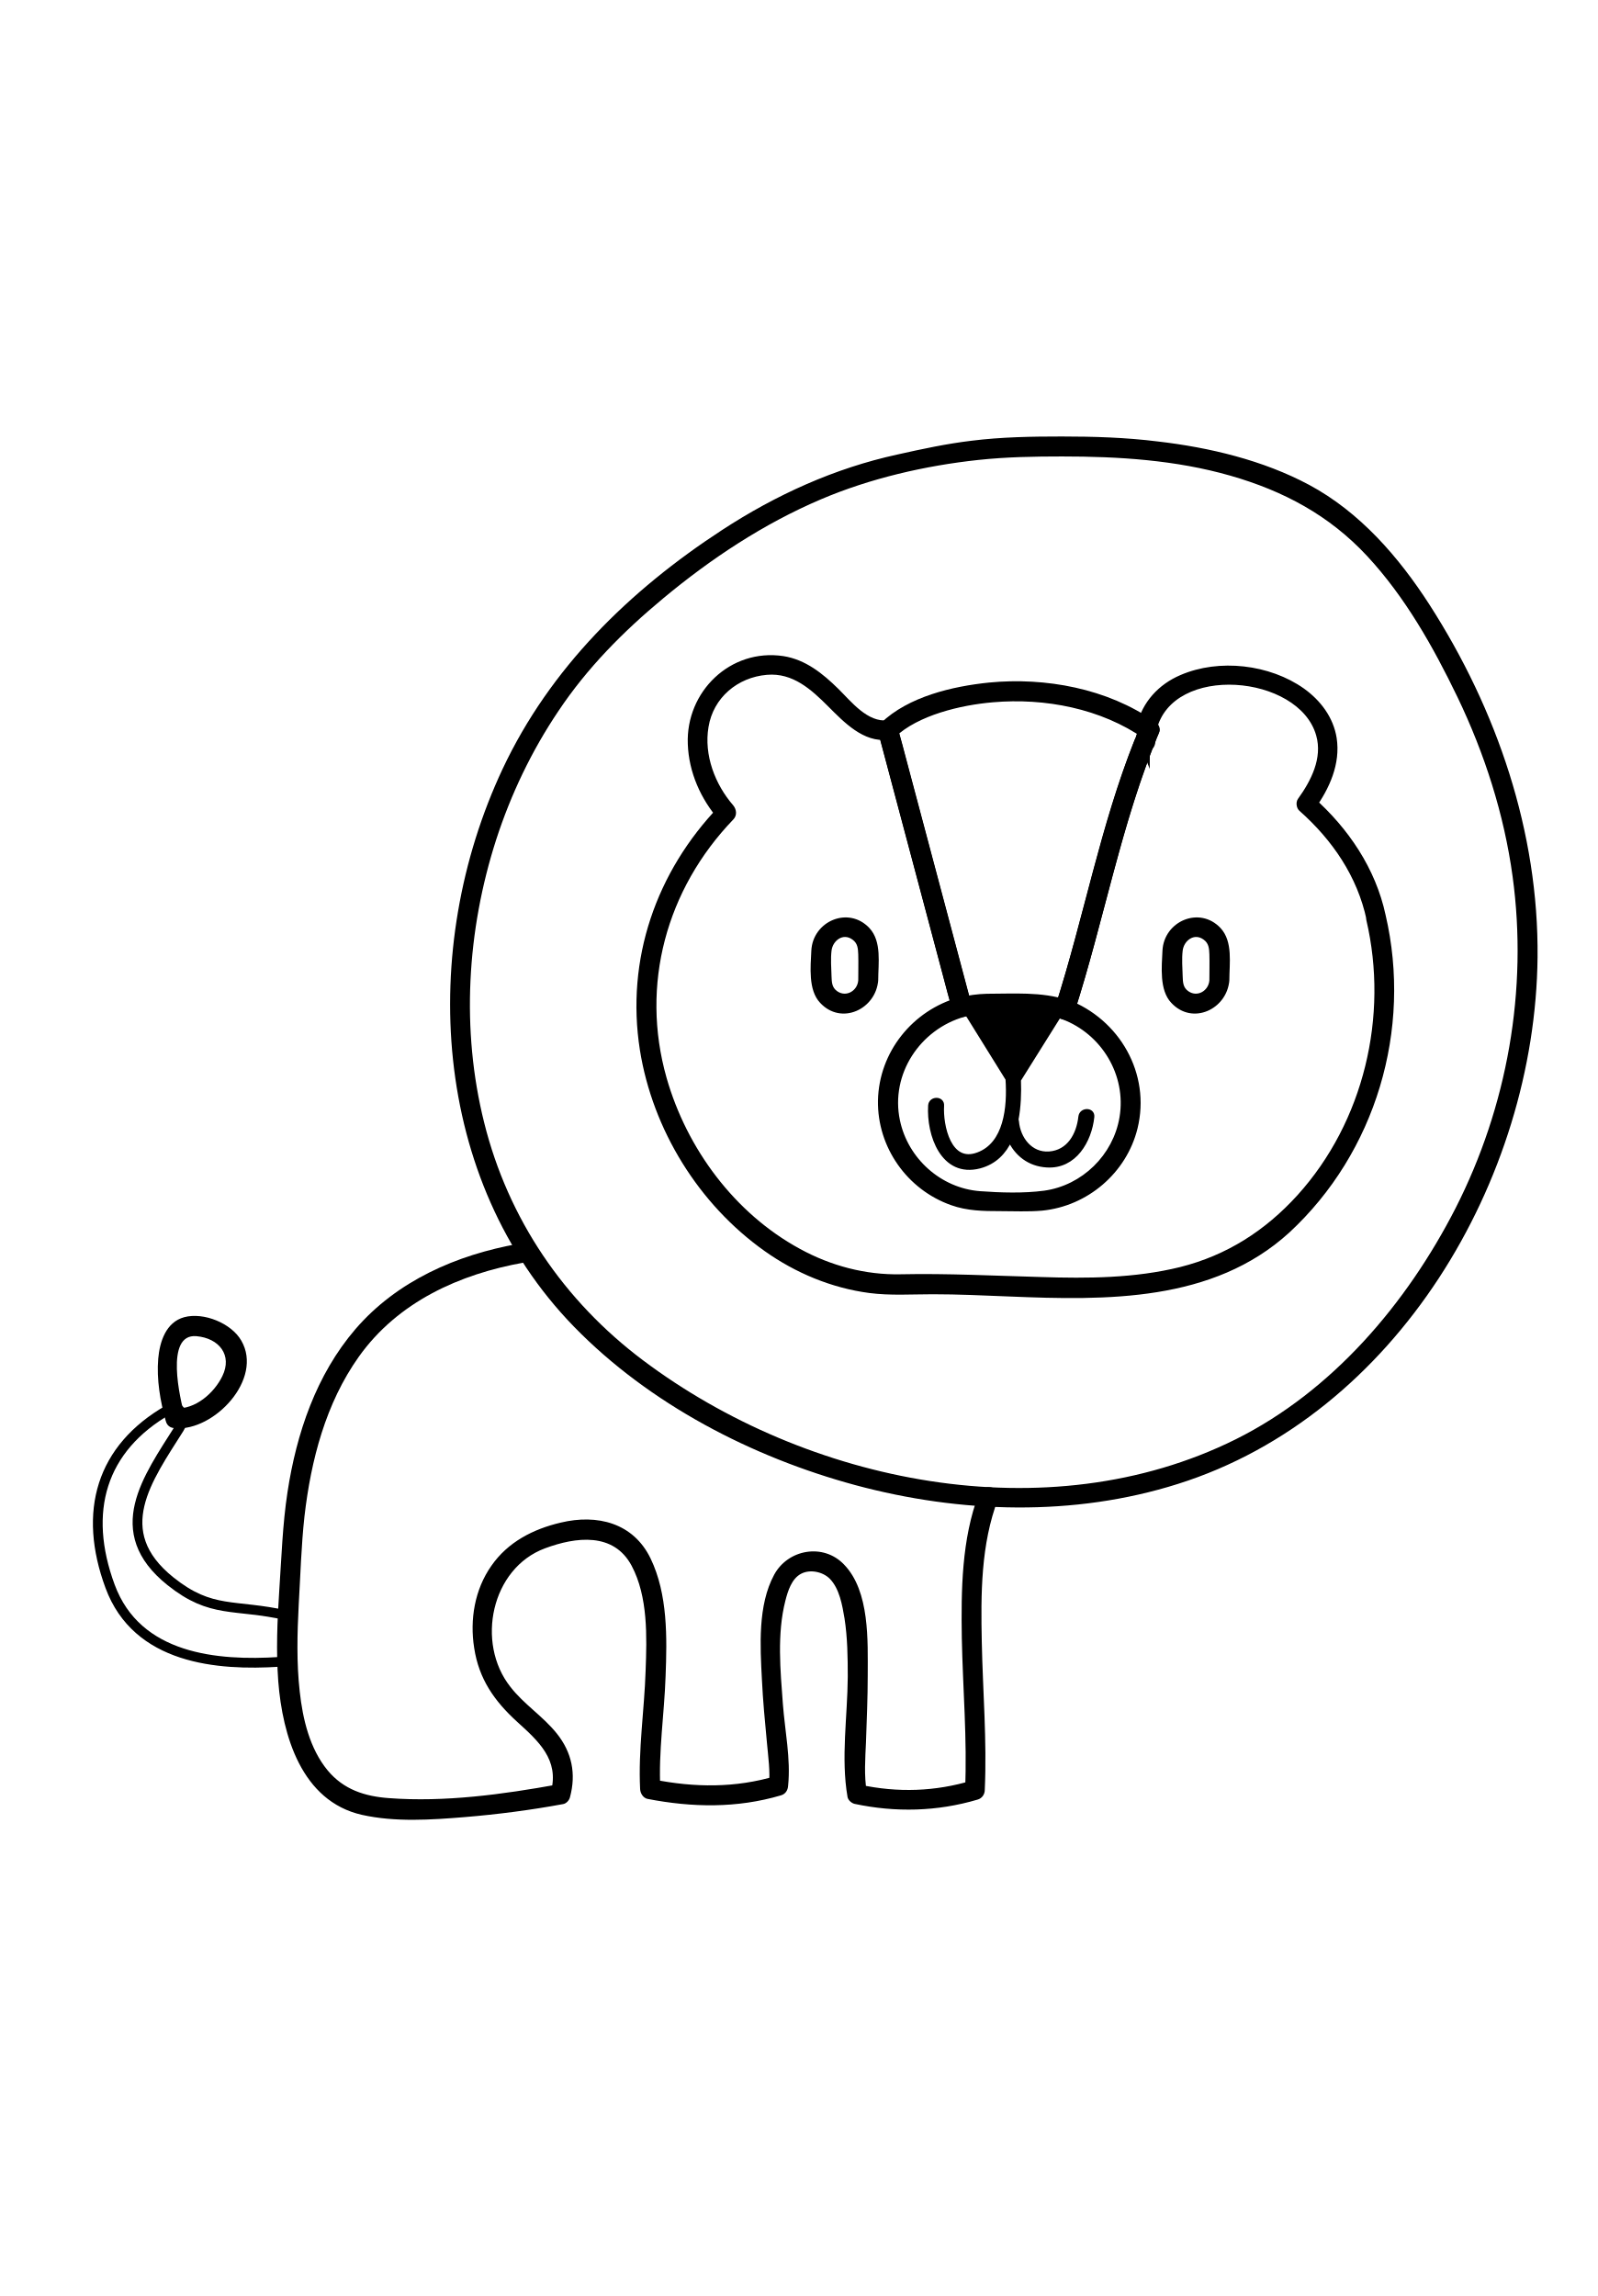
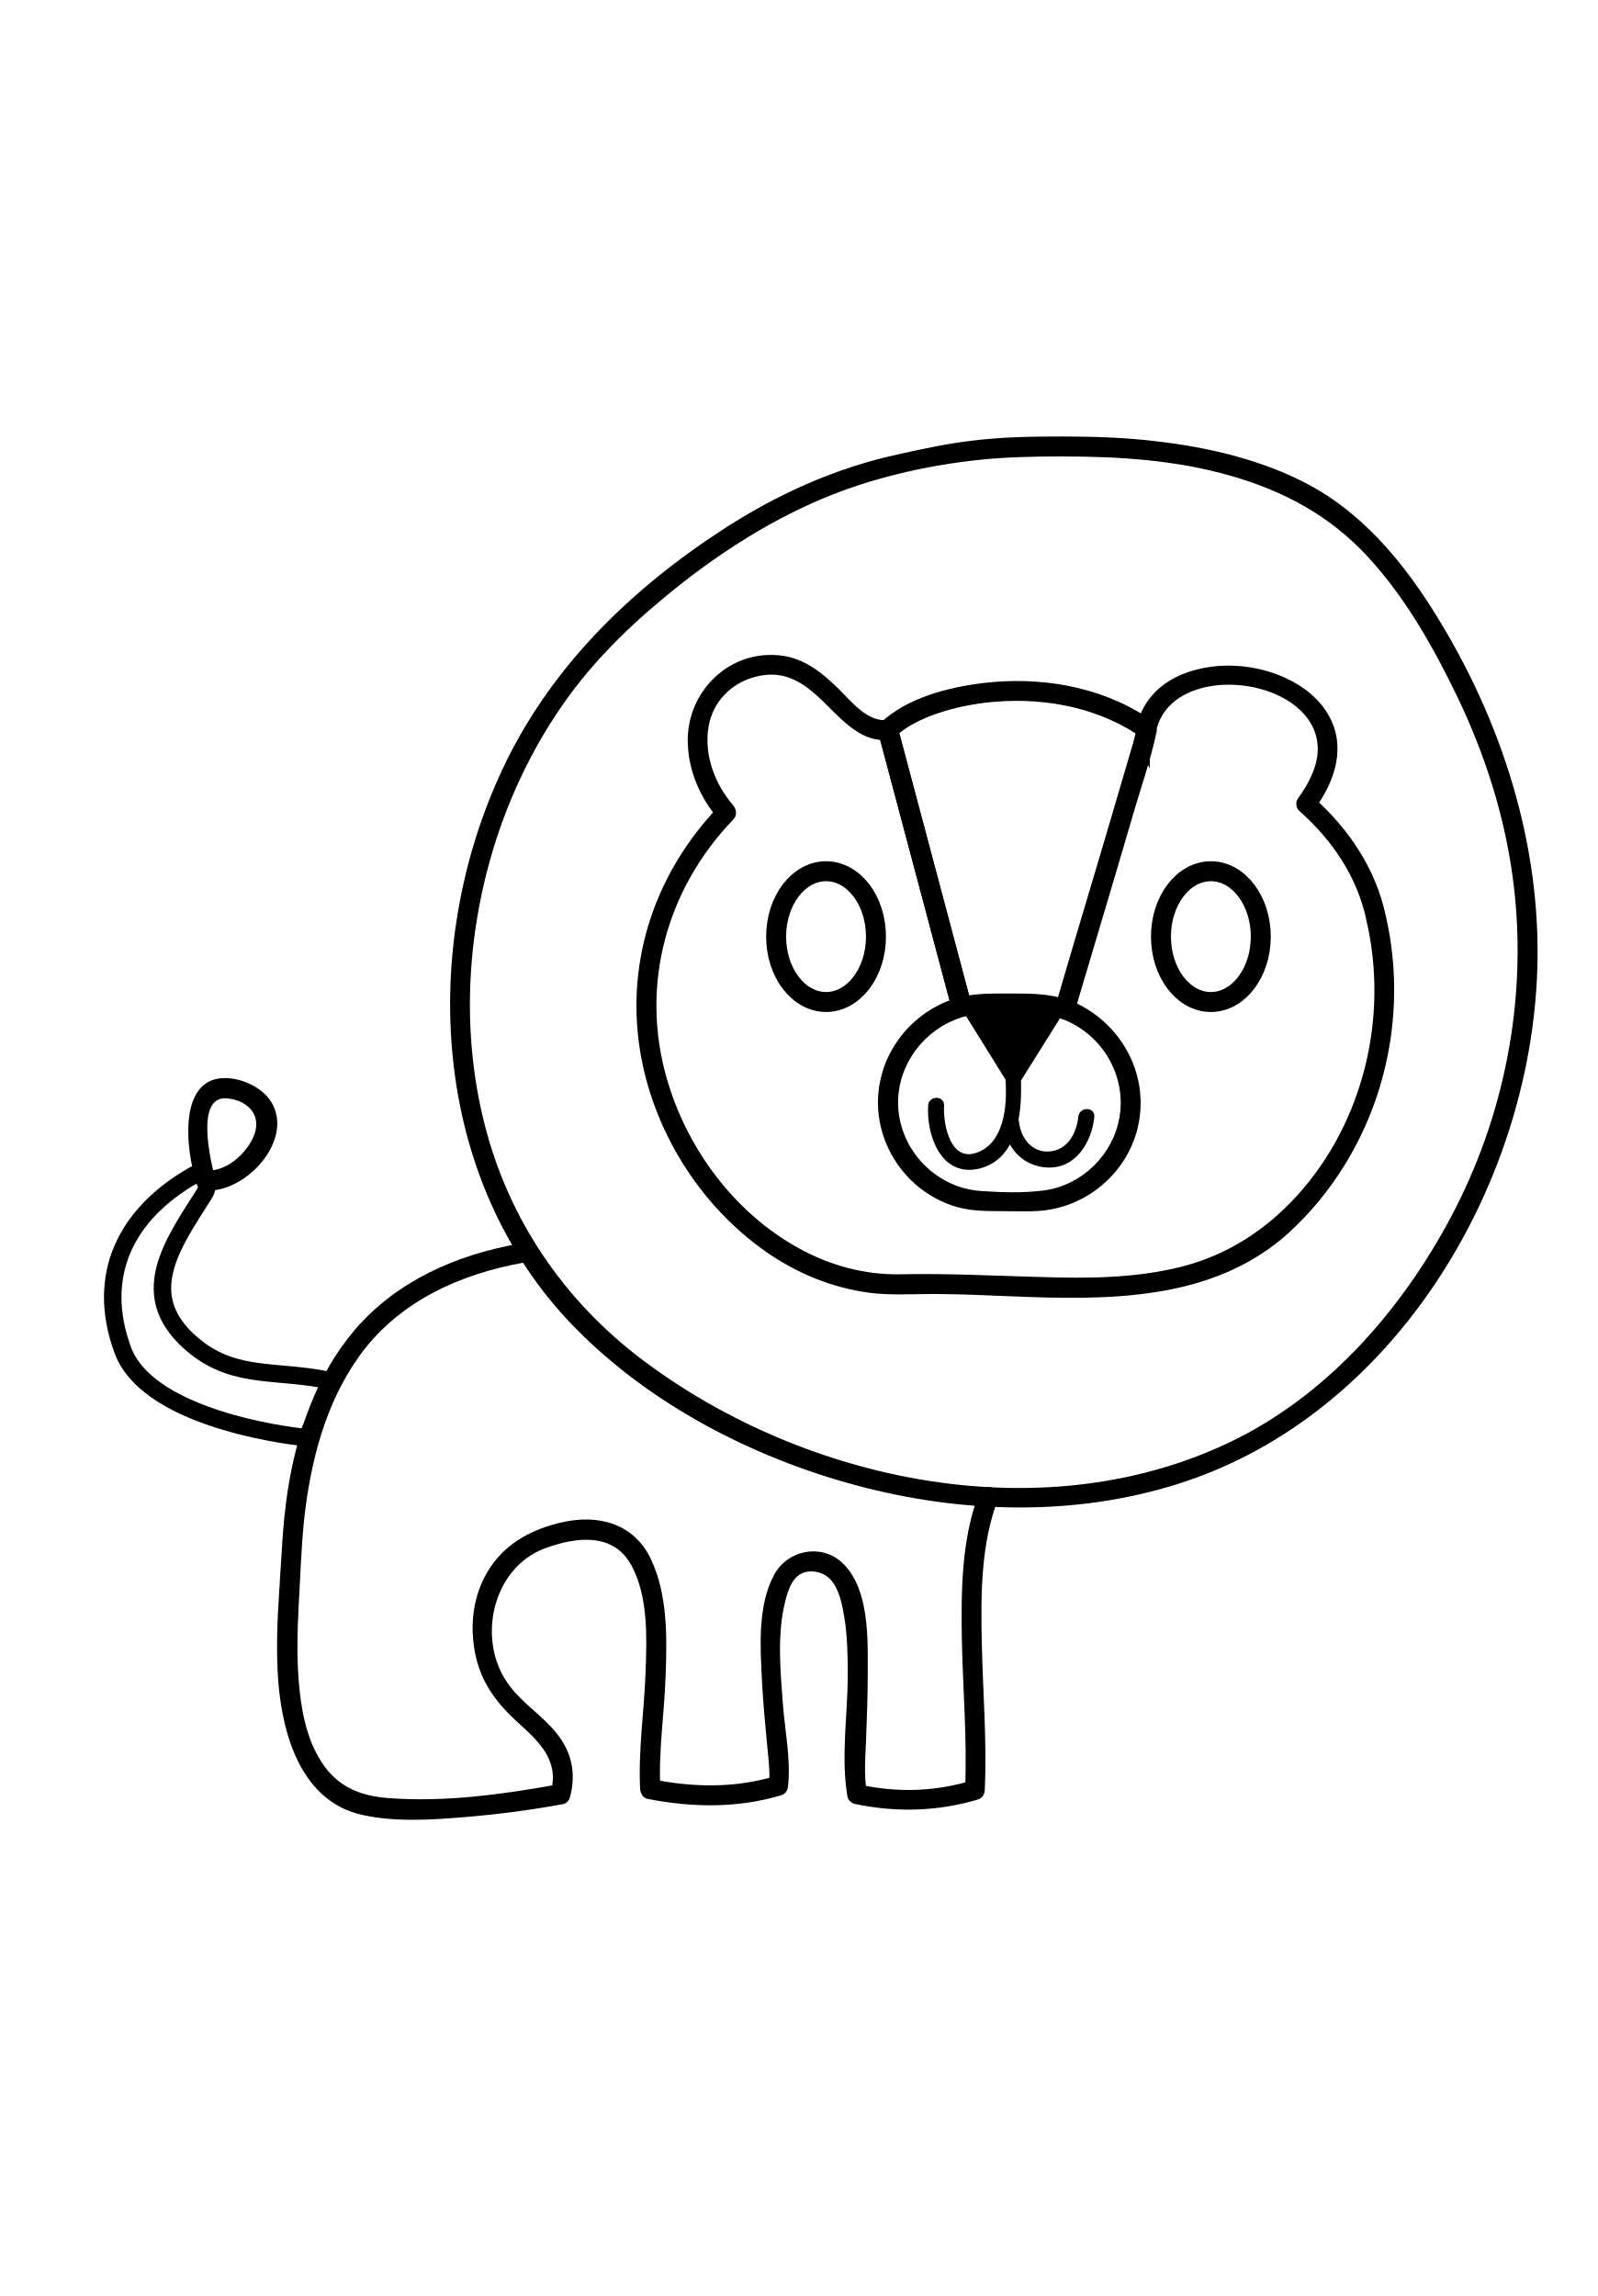
<svg xmlns="http://www.w3.org/2000/svg" version="1.1" id="Layer_1" x="0px" y="0px" viewBox="0 0 640 920" enable-background="new 0 0 640 920" xml:space="preserve">
  <g>
    <g>
      <path d="M207.7,498.4c-24.7,4.4-48.6,14.8-65.3,34.2c-15.7,18.3-23.6,41.7-27.2,65.3c-2,13.1-2.4,26.2-3.3,39.4    c-0.8,12.1-1.3,24.3-0.4,36.4c1.7,21.7,9.3,48,33.5,53.5c13.4,3,27.8,2,41.3,0.9c13.2-1.1,26.3-2.8,39.3-5.2    c1.3-0.2,2.5-1.5,2.8-2.8c2.5-9.3,0.8-17.9-5.3-25.5c-5.5-6.9-13.2-11.7-18.6-18.7c-13.9-17.6-7.7-47.5,13.9-55.5    c12.4-4.6,27.5-6.5,34.7,7c6.6,12.4,6.1,28.5,5.6,42c-0.5,15.8-3,31.7-2.2,47.5c0.1,1.7,1.2,3.5,2.9,3.9c18,3.5,35.9,3.8,53.5-1.4    c1.8-0.5,2.8-2,2.9-3.9c1.1-10.7-1.3-22.1-2.1-32.7c-1-13.5-2.4-28.1,1-41.4c1-3.9,2.5-8.8,6.3-10.8c3.6-1.9,8.7-0.8,11.5,2    c3.9,4,5,10.6,5.9,15.9c1.2,7.7,1.3,15.6,1.3,23.4c-0.1,15.8-2.8,32.5-0.1,48.1c0.2,1.3,1.6,2.5,2.8,2.8    c16.5,3.5,33.1,3.1,49.3-1.7c1.8-0.5,2.9-2.1,2.9-3.9c0.9-19.8-0.8-39.6-1.2-59.3c-0.4-19.1-0.4-39.1,6.5-57.2    c1.8-4.8-5.9-6.9-7.7-2.1c-6.9,18.2-7.1,38.6-6.8,57.8c0.4,20.3,2.2,40.6,1.3,60.9c1-1.3,2-2.6,2.9-3.9c-14.8,4.5-29.9,5-45.1,1.7    c0.9,0.9,1.9,1.9,2.8,2.8c-1.1-6.4-0.6-13.3-0.3-19.8c0.3-8.9,0.7-17.9,0.7-26.8c0-13.7,0.9-33.7-9.5-44.4    c-8.3-8.7-22.5-6.1-28,4.1c-6.6,12.2-5.6,28.6-4.9,42c0.4,8.4,1.2,16.8,2,25.2c0.5,5.7,1.4,11.6,0.8,17.3c1-1.3,2-2.6,2.9-3.9    c-16.3,4.9-32.7,4.7-49.3,1.4c1,1.3,2,2.6,2.9,3.9c-0.8-15,1.6-30.2,2.1-45.2c0.6-15.5,0.9-32.9-6-47.2    c-6.9-14.3-21.4-17.9-36-14.4c-11.1,2.6-21.2,7.8-27.8,17.3c-6.7,9.5-8.7,21.6-6.9,32.9c1.9,12.5,8.1,21.3,17.2,29.6    c8.6,7.8,16.9,15.2,13.6,27.9c0.9-0.9,1.9-1.9,2.8-2.8c-22.1,4-45.4,7.2-67.8,5.5c-9.6-0.7-18.1-3.4-24.5-11.1    c-7.2-8.7-10-20.6-11.2-31.6c-1.3-11.6-1-23.3-0.4-34.9c0.7-11.8,1-23.5,2.3-35.3c2.6-22.5,8.5-45.3,21.8-64    c15.6-21.9,40.3-33.1,66.2-37.7C214.9,505.2,212.8,497.5,207.7,498.4L207.7,498.4z" />
    </g>
  </g>
  <g>
-     <path fill="none" stroke="#000000" stroke-width="3.902" stroke-miterlimit="10" d="M115,647.3c-21.3-4.8-30.2-0.5-46.7-13.7   c-25-20-9.1-41.2,3.5-61.2c2.9-4.6,0.5-10.3-4.2-7.6c-27.2,15.5-34.5,41-23.5,70.8c10.8,29.3,43.1,31.9,67.9,30.3   c5.4-0.3,3-3.7,3.1-9.3L115,647.3z" />
+     <path fill="none" stroke="#000000" stroke-width="7" stroke-miterlimit="10" d="M133,553.4c-21.3-4.8-38.2-0.5-54.7-13.7   c-25-20-9.1-41.2,3.5-61.2c2.9-4.6,0.5-10.3-4.2-7.6c-27.2,15.5-39.4,40.2-28.4,70.1C60,570.3,123,576.1,123,576.1L133,553.4z" />
  </g>
  <g>
    <g>
-       <path d="M74,567.3c-1.8-6.5-8.1-33,4.7-31.9c9.1,0.8,14.5,7.6,10.4,16c-3.3,6.8-10.9,13.5-18.9,12.9c-5.1-0.4-5.1,7.6,0,8    c15.6,1.2,35.4-19.7,26.5-35.1c-4-7-15.1-11.5-22.9-9.4c-7.3,2-9.8,9.8-10.4,16.6c-0.7,8.3,0.8,17,3,24.9    C67.6,574.4,75.4,572.3,74,567.3L74,567.3z" />
+       <path d="M86.2,472c-1.8-6.5-8.1-33,4.7-31.9c9.1,0.8,14.5,7.6,10.4,16c-3.3,6.8-10.9,13.5-18.9,12.9c-5.1-0.4-5.1,7.6,0,8    c15.6,1.2,35.4-19.7,26.5-35.1c-4-7-15.1-11.5-22.9-9.4c-7.3,2-9.8,9.8-10.4,16.6c-0.7,8.3,0.8,17,3,24.9    C79.9,479,87.6,476.9,86.2,472L86.2,472z" />
    </g>
  </g>
  <g>
    <g>
      <path d="M425.5,174.9c-12.1,0-24.2,0.2-36.2,1.7c-10,1.2-19.8,3.3-29.6,5.5c-25.3,5.5-48.8,16.2-70.4,30.3    c-37.1,24.2-68.9,55.3-87.9,95.7c-33.8,72-28.7,164.6,28.6,223.5c30.2,31,71.3,52.3,112.8,63.5c42,11.3,87.5,12.7,129.2-0.5    c87.6-27.6,143.2-122,144.1-211c0.5-50.2-16.3-99.3-43.3-141.3c-12.3-19.1-27.9-37.1-48.2-48c-18.5-9.9-40-15-60.6-17.4    C451.2,175.3,438.3,174.9,425.5,174.9c-5.1,0-5.2,8,0,8c22.7,0,45.5,1.4,67.5,7.7c21.3,6.1,39.7,15.9,54.9,32.3    c15.2,16.4,26.4,36.3,36.1,56.4c10.9,22.7,18.7,47,22.1,71.9c6.2,45.4-2.1,92.2-22.9,133c-19.5,38.1-49.3,73.2-88,92.5    c-75.6,37.6-172,17.6-237.5-31.6c-31.7-23.8-54.1-56.7-63.7-95.3c-9.3-37.2-6.9-76.9,4.8-113.3c5.9-18.2,14.2-35.6,24.9-51.5    c11.6-17.4,26-31.9,42-45.2c19.1-15.9,40.2-29.9,63.2-39.7c19.7-8.4,41.7-13.5,63.1-15.8c11.2-1.2,22.4-1.4,33.6-1.4    C430.7,182.9,430.7,174.9,425.5,174.9L425.5,174.9z" />
    </g>
  </g>
  <path fill="none" stroke="#000000" stroke-width="4" stroke-miterlimit="10" d="M458.7,297.7c0-0.4,0.1-0.8,0.1-1.2  c-0.1,0.2-0.2,0.5-0.3,0.7L458.7,297.7z" />
  <g>
    <g>
-       <path d="M555.2,366.6c-4-18.6-14.9-34.7-29-47.2c0.2,1.6,0.4,3.2,0.6,4.8c5.9-8.2,10.4-18.1,8.8-28.5c-1.3-8.2-6.4-15-13.1-19.8    c-13.7-9.7-34-12.1-49.5-5.4c-8.7,3.7-15.3,10.8-17.5,20.2c-0.4,1.8,0.3,3.5,1.8,4.5c0.4,0.2,0.7,0.5,1.1,0.7    c-0.6-1.5-1.2-3-1.8-4.5c-0.9,2.1-1.7,4-1.9,6.3c2.5-0.7,5-1.3,7.5-2c-0.1-0.1-0.1-0.3-0.2-0.4c-1.7-3.4-6.1-1.9-7.3,1    c-13.9,34.7-20.5,71.7-31.9,107.2c-0.7,2.2,0.8,4.2,2.8,4.9c15.8,5.9,25.8,22.4,23,39.2c-2.5,15.2-15,27.4-30.2,29.5    c-8.2,1.1-17.5,0.8-25.7,0.2c-15.7-1.2-28.9-13.1-32.1-28.4c-3.9-18.5,8.1-36.5,25.9-41.5c2.1-0.6,3.4-2.8,2.8-4.9    c-8.6-32.4-17.3-64.9-25.9-97.3c-1.2-4.6-2.4-9.1-3.7-13.7c-0.4-1.5-2.2-3.1-3.9-2.9c-8.2,1-14.7-7.5-19.9-12.6    c-6.2-6.1-13.1-11.7-22-13.1c-21.3-3.2-39.1,14.3-38.3,35.2c0.4,11.4,5.2,22.1,12.6,30.6c0-1.9,0-3.8,0-5.7    c-25.3,26.3-37.5,61.4-31.8,97.7c5.1,32,23.6,61.9,50,80.6c12.4,8.8,26.8,14.8,41.9,16.8c8.5,1.1,17,0.5,25.5,0.5    c10.2,0,20.5,0.5,30.7,0.9c38.8,1.6,81.5,2.3,112.1-25.6C551.3,461.8,565.9,412.5,555.2,366.6c-1.2-5-8.9-2.9-7.7,2.1    c9,38.4-1,80.8-27.6,110.2c-12.9,14.2-28.3,24.1-47,28.8c-18.2,4.5-37.1,4.6-55.7,4c-18.8-0.5-37.5-1.5-56.3-1.1    c-14.1,0.3-28-3.4-40.4-10.2c-26.1-14.2-45.3-40.1-53.4-68.5c-10.6-37.3-0.1-75.6,26.7-103.5c1.6-1.6,1.4-4,0-5.7    c-7.3-8.4-11.8-20.2-9.9-31.4c1.9-11.7,11.6-19.9,23.4-20.9c10.4-0.9,17.8,5.9,24.6,12.7c6.3,6.3,14.1,14.5,23.9,13.3    c-1.3-1-2.6-2-3.9-2.9c8.6,32.4,17.3,64.9,25.9,97.3c1.2,4.6,2.4,9.1,3.7,13.7c0.9-1.6,1.9-3.3,2.8-4.9    c-18.6,5.2-32.1,21.9-32.5,41.4c-0.3,18.7,11.7,35.7,29.3,41.9c6.4,2.3,12.9,2.4,19.6,2.4c5.6,0,11.3,0.3,16.9-0.2    c18.2-1.8,33.8-15.1,38.2-32.9c5.4-22-7.2-43.8-28-51.7c0.9,1.6,1.9,3.3,2.8,4.9c11.4-35.5,18-72.5,31.9-107.2    c-2.4,0.3-4.9,0.6-7.3,1c0.1,0.1,0.1,0.3,0.2,0.4c1.9,3.8,7.2,1.6,7.5-2c0.1-1.2,1.2-3.1,1.6-4.2c0.7-1.7-0.5-3.6-1.8-4.5    c-0.4-0.2-0.7-0.5-1.1-0.7c0.6,1.5,1.2,3,1.8,4.5c6.2-26.9,57.1-22.5,64,2c2.6,9.1-2.1,18.2-7.3,25.4c-1,1.4-0.6,3.8,0.6,4.8    c13.2,11.7,23.2,26.3,26.9,43.7C548.6,373.7,556.3,371.6,555.2,366.6z" />
-       <path d="M343.9,392.8c-0.3,4.2-4.8,6.9-8.4,4.4c-2.2-1.5-2.2-3.7-2.3-5.9c-0.1-3.4-0.4-7.1,0-10.4c0.5-4,4.6-7.2,8.4-4.4    c2.1,1.5,2.2,3.6,2.3,5.9C344,385.8,343.9,389.3,343.9,392.8c0,5.1,8,5.2,8,0c0-6.7,1.5-15.5-3.5-20.9c-8.4-9-22.7-2.8-23.3,9    c-0.3,6.5-1.3,15.8,3.5,20.9c8.5,9.2,22.4,2.6,23.3-9C352.3,387.7,344.3,387.7,343.9,392.8z" />
-       <path d="M484.6,392.8c-0.3,4.2-4.8,6.9-8.4,4.4c-2.2-1.5-2.2-3.7-2.3-5.9c-0.1-3.4-0.4-7.1,0-10.4c0.5-4,4.6-7.2,8.4-4.4    c2.1,1.5,2.2,3.6,2.3,5.9C484.7,385.8,484.6,389.3,484.6,392.8c0,5.1,8,5.2,8,0c0-6.7,1.5-15.5-3.5-20.9c-8.4-9-22.7-2.8-23.3,9    c-0.3,6.5-1.3,15.8,3.5,20.9c8.5,9.2,22.4,2.6,23.3-9C492.9,387.7,484.9,387.7,484.6,392.8z" />
+       <path d="M555.2,366.6c-4-18.6-14.9-34.7-29-47.2c0.2,1.6,0.4,3.2,0.6,4.8c5.9-8.2,10.4-18.1,8.8-28.5c-1.3-8.2-6.4-15-13.1-19.8    c-13.7-9.7-34-12.1-49.5-5.4c-8.7,3.7-15.3,10.8-17.5,20.2c-0.3,1.3-0.1,3,1,3.9c-1.8-1.5-0.5-1.5-1.1-2.6    c0.3,0.5,0.1-0.5,0.1-0.5c-0.3,0.5-0.3,1.4-0.4,2c-0.7,3.1-1.6,6.1-2.5,9.1c-4.7,16.2-9.5,32.3-14.3,48.5    c-5.2,17.4-10.4,34.9-15.5,52.3c-0.7,2.2,0.8,4.2,2.8,4.9c15.8,5.9,25.8,22.4,23,39.2c-2.5,15.2-15,27.4-30.2,29.5    c-8.2,1.1-17.5,0.8-25.7,0.2c-15.7-1.2-28.9-13.1-32.1-28.4c-3.9-18.5,8.1-36.5,25.9-41.5c2.1-0.6,3.4-2.8,2.8-4.9    c-8.6-32.4-17.3-64.9-25.9-97.3c-1.2-4.6-2.4-9.1-3.7-13.7c-0.4-1.5-2.2-3.1-3.9-2.9c-8.2,1-14.7-7.5-19.9-12.6    c-6.2-6.1-13.1-11.7-22-13.1c-21.3-3.2-39.1,14.3-38.3,35.2c0.4,11.4,5.2,22.1,12.6,30.6c0-1.9,0-3.8,0-5.7    c-25.3,26.3-37.5,61.4-31.8,97.7c5.1,32,23.6,61.9,50,80.6c12.4,8.8,26.8,14.8,41.9,16.8c8.5,1.1,17,0.5,25.5,0.5    c10.2,0,20.5,0.5,30.7,0.9c38.8,1.6,81.5,2.3,112.1-25.6C551.3,461.8,565.9,412.5,555.2,366.6c-1.2-5-8.9-2.9-7.7,2.1    c9,38.4-1,80.8-27.6,110.2c-12.9,14.2-28.3,24.1-47,28.8c-18.2,4.5-37.1,4.6-55.7,4c-18.8-0.5-37.5-1.5-56.3-1.1    c-14.1,0.3-28-3.4-40.4-10.2c-26.1-14.2-45.3-40.1-53.4-68.5c-10.6-37.3-0.1-75.6,26.7-103.5c1.6-1.6,1.4-4,0-5.7    c-7.3-8.4-11.8-20.2-9.9-31.4c1.9-11.7,11.6-19.9,23.4-20.9c10.4-0.9,17.8,5.9,24.6,12.7c6.3,6.3,14.1,14.5,23.9,13.3    c-1.3-1-2.6-2-3.9-2.9c8.6,32.4,17.3,64.9,25.9,97.3c1.2,4.6,2.4,9.1,3.7,13.7c0.9-1.6,1.9-3.3,2.8-4.9    c-18.6,5.2-32.1,21.9-32.5,41.4c-0.3,18.7,11.7,35.7,29.3,41.9c6.4,2.3,12.9,2.4,19.6,2.4c5.6,0,11.3,0.3,16.9-0.2    c18.2-1.8,33.8-15.1,38.2-32.9c5.4-22-7.2-43.8-28-51.7c0.9,1.6,1.9,3.3,2.8,4.9c8.1-27.3,16.3-54.6,24.3-82    c2.8-9.4,6-18.7,8.1-28.2c0.5-2,1.2-4.8-0.7-6.4c0.3,1.3,0.7,2.6,1,3.9c6.2-26.9,57.1-22.5,64,2c2.6,9.1-2.1,18.2-7.3,25.4    c-1,1.4-0.6,3.8,0.6,4.8c13.2,11.7,23.2,26.3,26.9,43.7C548.6,373.7,556.3,371.6,555.2,366.6z" />
    </g>
  </g>
-   <path fill="none" stroke="#000000" stroke-width="4" stroke-miterlimit="10" d="M479.2,371.5c-5.2,0-9.4,4.2-9.4,9.4v12  c0,5.2,4.2,9.4,9.4,9.4c5.2,0,9.4-4.2,9.4-9.4v-12C488.6,375.7,484.4,371.5,479.2,371.5z" />
-   <path fill="none" stroke="#000000" stroke-width="4" stroke-miterlimit="10" d="M338.5,371.5c-5.2,0-9.4,4.2-9.4,9.4v12  c0,5.2,4.2,9.4,9.4,9.4c5.2,0,9.4-4.2,9.4-9.4v-12C347.9,375.7,343.7,371.5,338.5,371.5z" />
  <g>
    <g>
-       <path d="M395.4,406.2c10,0,20.6-1,30.2,2.2c2.1,0.7,4.3-0.8,4.9-2.8c12-37.2,18.8-75.8,33.9-112c0.7-1.7-0.5-3.6-1.8-4.5    c-18.8-13.2-43.7-17.8-66.3-15.6c-14.6,1.5-32.3,5.6-43.3,16.2c-1,1-1.4,2.5-1,3.9c8.6,32.4,17.3,64.9,25.9,97.3    c1.2,4.6,2.4,9.1,3.7,13.7c0.6,2.1,2.8,3.3,4.9,2.8C389.4,406.6,392.3,406.2,395.4,406.2c5.1-0.1,5.2-8.1,0-8    c-3.8,0.1-7.4,0.6-11.1,1.5c1.6,0.9,3.3,1.9,4.9,2.8c-8.6-32.4-17.3-64.9-25.9-97.3c-1.2-4.6-2.4-9.1-3.7-13.7    c-0.3,1.3-0.7,2.6-1,3.9c9.2-8.8,26.3-12.9,39.3-14c20.8-1.8,43.3,2.5,60.6,14.6c-0.6-1.5-1.2-3-1.8-4.5    c-15.1,36.1-21.9,74.8-33.9,112c1.6-0.9,3.3-1.9,4.9-2.8c-10.4-3.4-21.6-2.5-32.3-2.5C390.2,398.2,390.2,406.2,395.4,406.2z" />
+       <path d="M459.4,287.3c-19.1-12.5-43.1-16.3-65.5-13.6c-13.9,1.7-30.5,5.9-41,15.9c-1,1-1.4,2.5-1,3.9    c8.6,32.4,17.3,64.9,25.9,97.3c1.2,4.6,2.4,9.1,3.7,13.7c0.6,2.1,2.8,3.3,4.9,2.8c6.2-1.5,12.6-1.2,19-1.2c7,0,13.5-0.1,20.2,2.2    c4.9,1.6,7-6.1,2.1-7.7c-7.4-2.5-14.7-2.5-22.3-2.5c-7.1,0-14.1-0.2-21.1,1.5c1.6,0.9,3.3,1.9,4.9,2.8    c-8.6-32.4-17.3-64.9-25.9-97.3c-1.2-4.6-2.4-9.1-3.7-13.7c-0.3,1.3-0.7,2.6-1,3.9c8.6-8.2,24.6-12.4,36.9-13.8    c20.6-2.3,42.3,1.2,59.9,12.6C459.7,297,463.7,290.1,459.4,287.3L459.4,287.3z" />
    </g>
  </g>
  <path stroke="#000000" stroke-width="2" stroke-miterlimit="10" d="M408.1,432.7c0.2,5.1,0,10.8-1,16c0.1,0.2,0.2,0.4,0.2,0.7  c0.6,6.9,5.5,13.5,13.1,13c8-0.6,11.9-7.6,12.7-14.9c0.3-2.8,4.7-2.8,4.4,0c-1,9.5-7,20-18,19.3c-7.1-0.4-12.2-4.6-14.8-10.4  c-2.4,5.2-6.2,9.2-12.2,10.8c-14.6,3.8-20.3-12.6-19.6-24.2c0.2-2.8,4.6-2.8,4.4,0c-0.5,8.1,2.9,24.2,14.7,19.7  c11.2-4.2,12.7-18.9,11.9-30.4l-17.2-27.7h39L408.1,432.7z" />
+   <ellipse fill="none" stroke="#000000" stroke-width="8" stroke-miterlimit="10" cx="331" cy="375.3" rx="20" ry="26.2" />
+   <ellipse fill="none" stroke="#000000" stroke-width="8" stroke-miterlimit="10" cx="485.2" cy="375.3" rx="20" ry="26.2" />
</svg>
